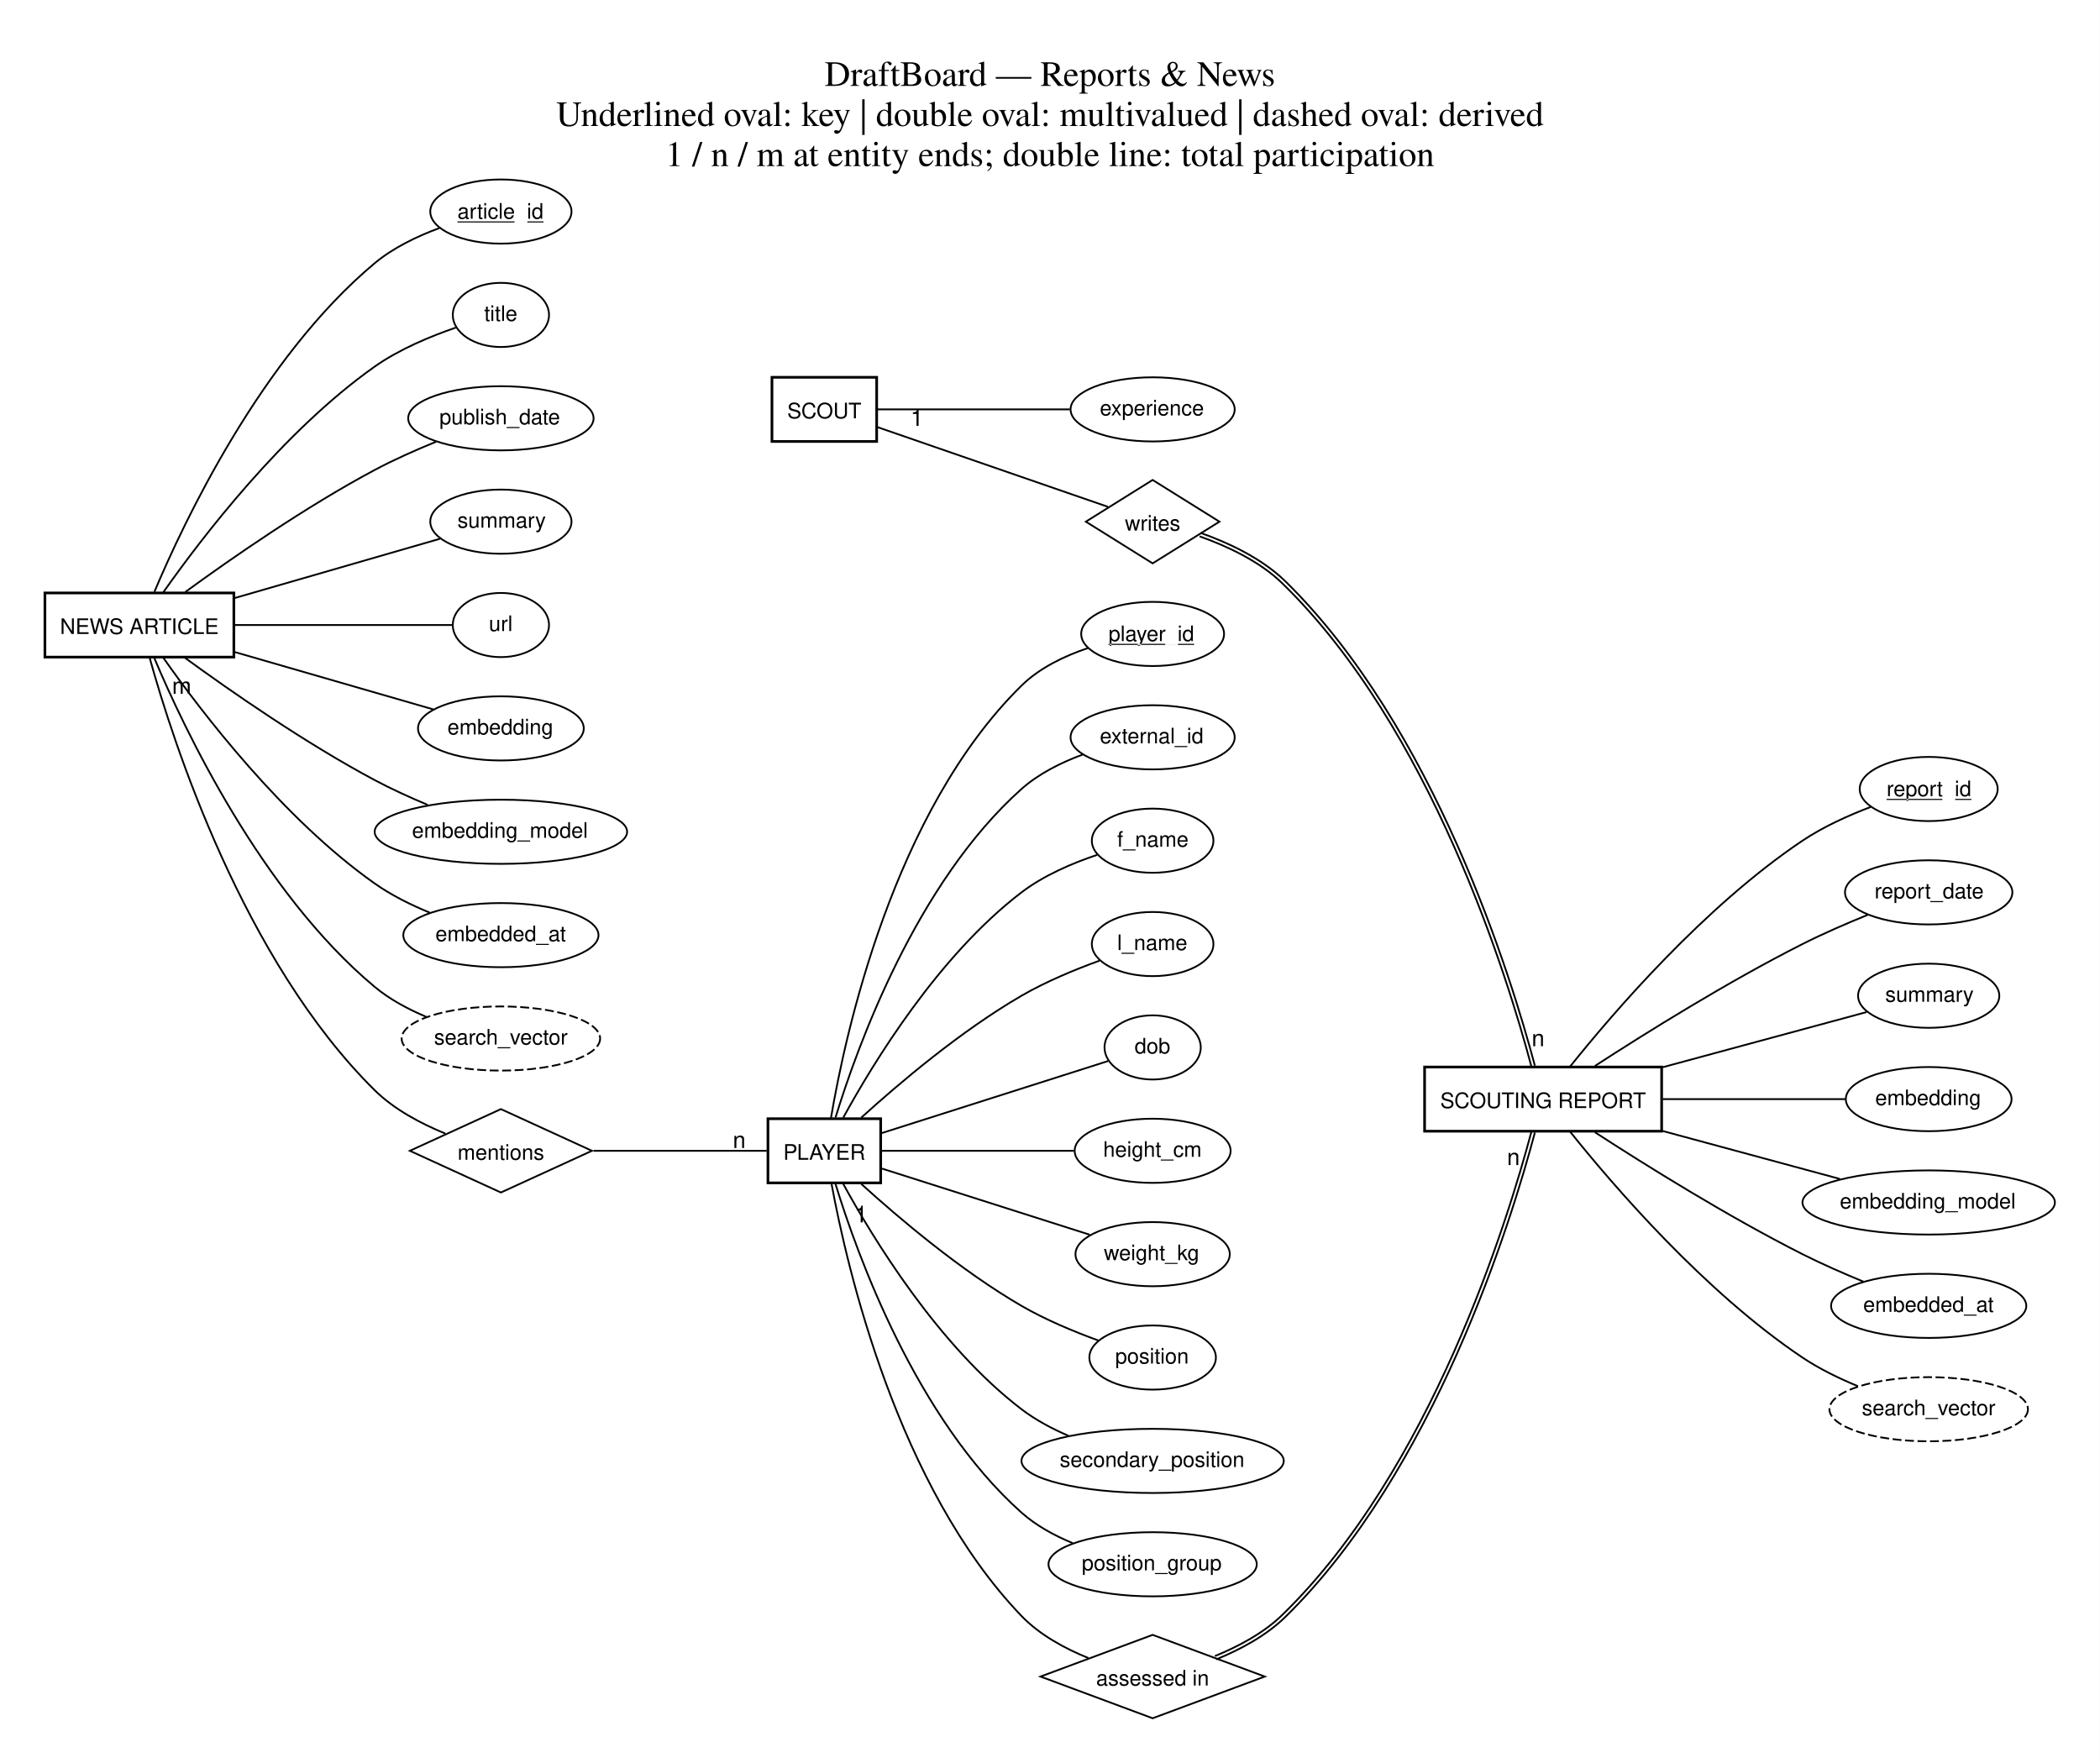
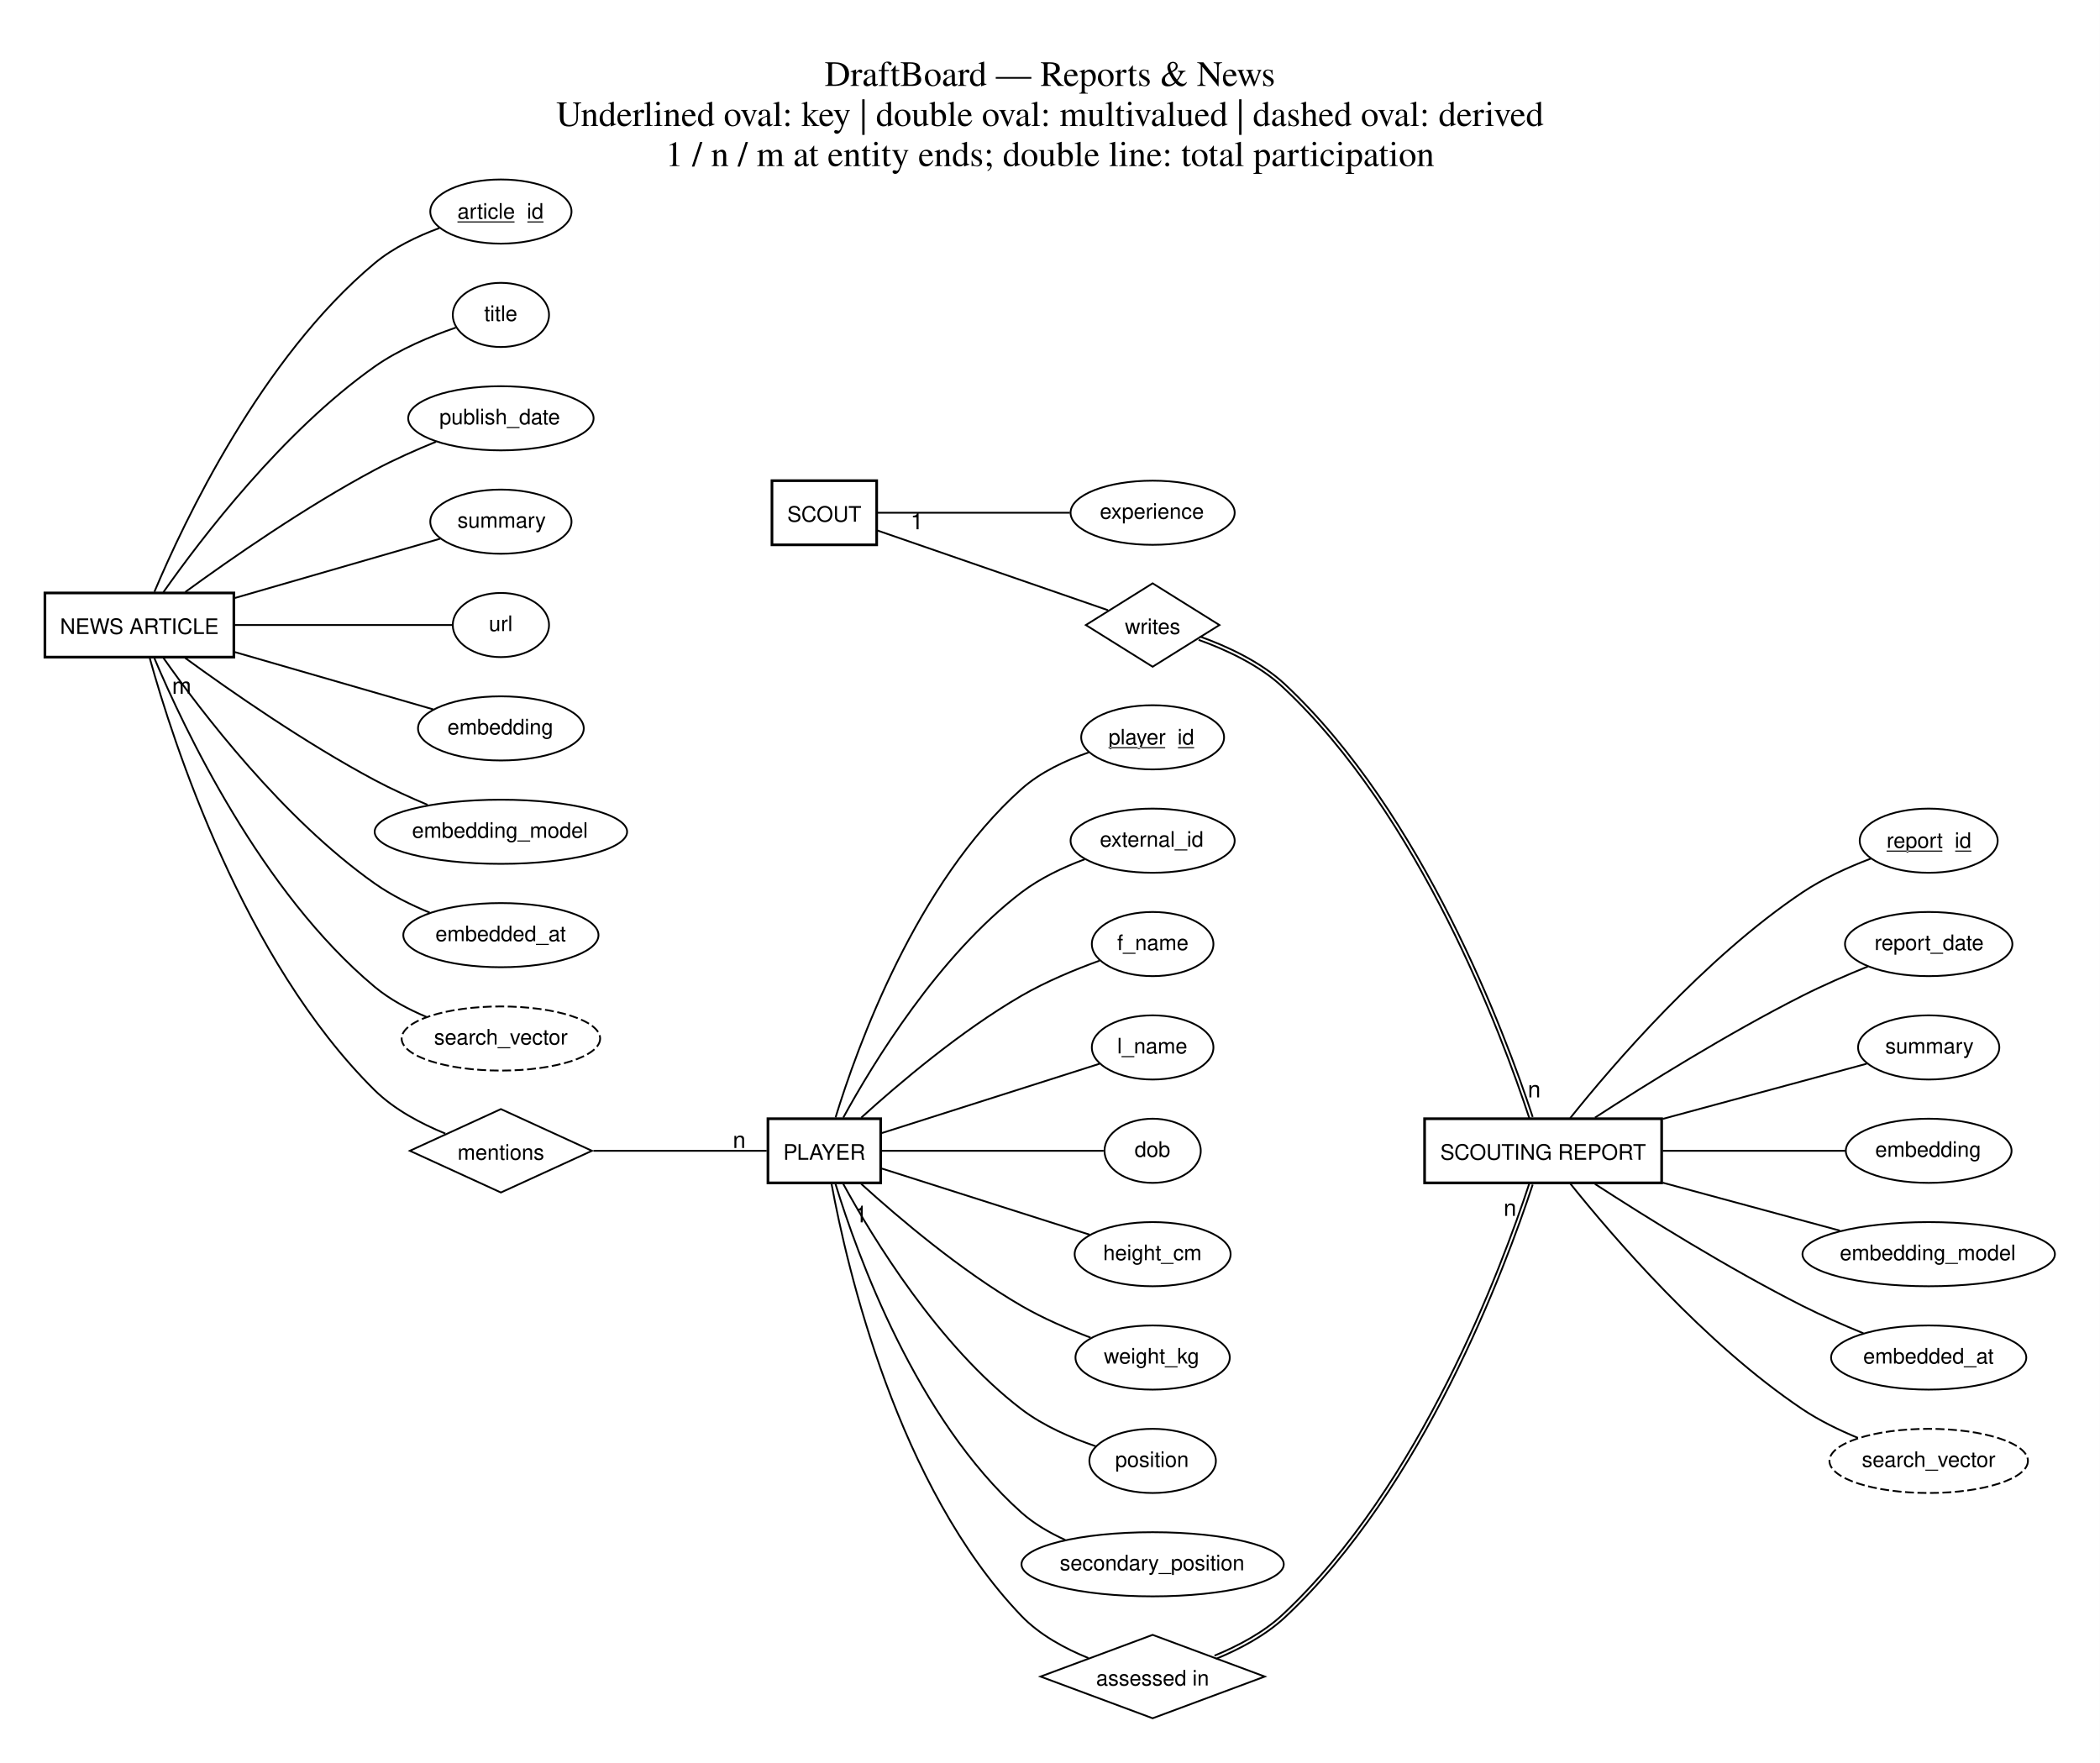
<svg xmlns="http://www.w3.org/2000/svg" width="1800pt" height="1511pt" viewBox="0.00 0.00 1800.00 1511.00">
  <g id="graph0" class="graph" transform="scale(1.52778 1.52778) rotate(0) translate(25.2 964.1)">
    <polygon fill="white" stroke="none" points="-25.2,25.2 -25.2,-964.1 1152.9,-964.1 1152.9,25.2 -25.2,25.2" />
    <text xml:space="preserve" text-anchor="middle" x="563.85" y="-915.9" font-family="Times,serif" font-size="20.00">DraftBoard — Reports &amp; News</text>
    <text xml:space="preserve" text-anchor="middle" x="563.85" y="-893.4" font-family="Times,serif" font-size="20.00">Underlined oval: key | double oval: multivalued | dashed oval: derived</text>
    <text xml:space="preserve" text-anchor="middle" x="563.85" y="-870.9" font-family="Times,serif" font-size="20.00">1 / n / m at entity ends; double line: total participation</text>
    <g id="node1" class="node">
      <polygon fill="none" stroke="black" stroke-width="1.5" points="468.9,-336.4 405.65,-336.4 405.65,-300.4 468.9,-300.4 468.9,-336.4" />
      <text xml:space="preserve" text-anchor="middle" x="437.27" y="-313.38" font-family="Helvetica,sans-Serif" font-size="12.00">PLAYER</text>
    </g>
    <g id="node2" class="node">
-       <ellipse fill="none" stroke="black" cx="621.47" cy="-608.4" rx="40.08" ry="18" />
-       <text xml:space="preserve" text-anchor="start" x="596.72" y="-604.38" font-family="Helvetica,sans-Serif" text-decoration="underline" font-size="12.00">player_id</text>
+       <ellipse fill="none" stroke="black" cx="621.47" cy="-550.4" rx="40.08" ry="18" />
+       <text xml:space="preserve" text-anchor="start" x="596.72" y="-546.38" font-family="Helvetica,sans-Serif" text-decoration="underline" font-size="12.00">player_id</text>
    </g>
    <g id="edge1" class="edge">
-       <path fill="none" stroke="black" d="M441.03,-336.94C448.97,-383.9 476.03,-508.78 547.9,-579.4 558.06,-589.39 572.09,-596.06 585.12,-600.46" />
+       <path fill="none" stroke="black" d="M443.58,-337.11C455.66,-376.52 488.84,-468.77 547.9,-521.4 558.53,-530.88 572.65,-537.46 585.61,-541.93" />
    </g>
    <g id="node3" class="node">
-       <ellipse fill="none" stroke="black" cx="621.47" cy="-550.4" rx="46.04" ry="18" />
-       <text xml:space="preserve" text-anchor="start" x="591.85" y="-547.02" font-family="Helvetica,sans-Serif" font-size="12.00">external_id</text>
+       <ellipse fill="none" stroke="black" cx="621.47" cy="-492.4" rx="46.04" ry="18" />
+       <text xml:space="preserve" text-anchor="start" x="591.85" y="-489.02" font-family="Helvetica,sans-Serif" font-size="12.00">external_id</text>
    </g>
    <g id="edge2" class="edge">
-       <path fill="none" stroke="black" d="M443.58,-337.11C455.66,-376.52 488.84,-468.77 547.9,-521.4 557.62,-530.07 570.26,-536.31 582.26,-540.73" />
+       <path fill="none" stroke="black" d="M447.91,-337.01C464.51,-367.38 501.23,-427.79 547.9,-463.4 558.36,-471.38 571.31,-477.48 583.37,-481.98" />
    </g>
    <g id="node4" class="node">
-       <ellipse fill="none" stroke="black" cx="621.47" cy="-492.4" rx="34.11" ry="18" />
-       <text xml:space="preserve" text-anchor="start" x="601.6" y="-489.02" font-family="Helvetica,sans-Serif" font-size="12.00">f_name</text>
+       <ellipse fill="none" stroke="black" cx="621.47" cy="-434.4" rx="34.11" ry="18" />
+       <text xml:space="preserve" text-anchor="start" x="601.6" y="-431.02" font-family="Helvetica,sans-Serif" font-size="12.00">f_name</text>
    </g>
    <g id="edge3" class="edge">
-       <path fill="none" stroke="black" d="M447.91,-337.01C464.51,-367.38 501.23,-427.79 547.9,-463.4 560.41,-472.95 576.48,-479.8 590.32,-484.43" />
+       <path fill="none" stroke="black" d="M457.99,-336.99C478.99,-356.06 513.85,-385.65 547.9,-405.4 561.63,-413.36 577.97,-420.11 591.66,-425.08" />
    </g>
    <g id="node5" class="node">
-       <ellipse fill="none" stroke="black" cx="621.47" cy="-434.4" rx="34.11" ry="18" />
-       <text xml:space="preserve" text-anchor="start" x="601.6" y="-431.02" font-family="Helvetica,sans-Serif" font-size="12.00">l_name</text>
+       <ellipse fill="none" stroke="black" cx="621.47" cy="-376.4" rx="34.11" ry="18" />
+       <text xml:space="preserve" text-anchor="start" x="601.6" y="-373.02" font-family="Helvetica,sans-Serif" font-size="12.00">l_name</text>
    </g>
    <g id="edge4" class="edge">
-       <path fill="none" stroke="black" d="M457.99,-336.99C478.99,-356.06 513.85,-385.65 547.9,-405.4 561.63,-413.36 577.97,-420.11 591.66,-425.08" />
+       <path fill="none" stroke="black" d="M469.59,-328.37C503.88,-339.29 558.4,-356.64 591.66,-367.23" />
    </g>
    <g id="node6" class="node">
-       <ellipse fill="none" stroke="black" cx="621.47" cy="-376.4" rx="27" ry="18" />
-       <text xml:space="preserve" text-anchor="start" x="611.35" y="-373.02" font-family="Helvetica,sans-Serif" font-size="12.00">dob</text>
+       <ellipse fill="none" stroke="black" cx="621.47" cy="-318.4" rx="27" ry="18" />
+       <text xml:space="preserve" text-anchor="start" x="611.35" y="-315.02" font-family="Helvetica,sans-Serif" font-size="12.00">dob</text>
    </g>
    <g id="edge5" class="edge">
-       <path fill="none" stroke="black" d="M469.59,-328.37C505.61,-339.84 563.95,-358.41 596.53,-368.78" />
+       <path fill="none" stroke="black" d="M469.59,-318.4C504.7,-318.4 561,-318.4 593.99,-318.4" />
    </g>
    <g id="node7" class="node">
-       <ellipse fill="none" stroke="black" cx="621.47" cy="-318.4" rx="43.75" ry="18" />
-       <text xml:space="preserve" text-anchor="start" x="593.72" y="-315.02" font-family="Helvetica,sans-Serif" font-size="12.00">height_cm</text>
+       <ellipse fill="none" stroke="black" cx="621.47" cy="-260.4" rx="43.75" ry="18" />
+       <text xml:space="preserve" text-anchor="start" x="593.72" y="-257.02" font-family="Helvetica,sans-Serif" font-size="12.00">height_cm</text>
    </g>
    <g id="edge6" class="edge">
-       <path fill="none" stroke="black" d="M469.59,-318.4C499.3,-318.4 544.2,-318.4 577.3,-318.4" />
+       <path fill="none" stroke="black" d="M469.59,-308.43C502.05,-298.1 552.63,-282 586.15,-271.32" />
    </g>
    <g id="node8" class="node">
-       <ellipse fill="none" stroke="black" cx="621.47" cy="-260.4" rx="43.29" ry="18" />
-       <text xml:space="preserve" text-anchor="start" x="594.1" y="-257.02" font-family="Helvetica,sans-Serif" font-size="12.00">weight_kg</text>
+       <ellipse fill="none" stroke="black" cx="621.47" cy="-202.4" rx="43.29" ry="18" />
+       <text xml:space="preserve" text-anchor="start" x="594.1" y="-199.02" font-family="Helvetica,sans-Serif" font-size="12.00">weight_kg</text>
    </g>
    <g id="edge7" class="edge">
-       <path fill="none" stroke="black" d="M469.59,-308.43C502.05,-298.1 552.63,-282 586.15,-271.32" />
+       <path fill="none" stroke="black" d="M457.99,-299.81C478.99,-280.74 513.85,-251.15 547.9,-231.4 559.99,-224.39 574.1,-218.33 586.64,-213.58" />
    </g>
    <g id="node9" class="node">
-       <ellipse fill="none" stroke="black" cx="621.47" cy="-202.4" rx="35.49" ry="18" />
-       <text xml:space="preserve" text-anchor="start" x="600.47" y="-199.02" font-family="Helvetica,sans-Serif" font-size="12.00">position</text>
+       <ellipse fill="none" stroke="black" cx="621.47" cy="-144.4" rx="35.49" ry="18" />
+       <text xml:space="preserve" text-anchor="start" x="600.47" y="-141.02" font-family="Helvetica,sans-Serif" font-size="12.00">position</text>
    </g>
    <g id="edge8" class="edge">
-       <path fill="none" stroke="black" d="M457.99,-299.81C478.99,-280.74 513.85,-251.15 547.9,-231.4 561.4,-223.57 577.41,-216.93 590.96,-211.98" />
+       <path fill="none" stroke="black" d="M447.91,-299.79C464.51,-269.42 501.23,-209.01 547.9,-173.4 560.19,-164.02 575.93,-157.24 589.61,-152.61" />
    </g>
    <g id="node10" class="node">
-       <ellipse fill="none" stroke="black" cx="621.47" cy="-144.4" rx="73.58" ry="18" />
-       <text xml:space="preserve" text-anchor="start" x="569.35" y="-141.02" font-family="Helvetica,sans-Serif" font-size="12.00">secondary_position</text>
+       <ellipse fill="none" stroke="black" cx="621.47" cy="-86.4" rx="73.58" ry="18" />
+       <text xml:space="preserve" text-anchor="start" x="569.35" y="-83.02" font-family="Helvetica,sans-Serif" font-size="12.00">secondary_position</text>
    </g>
    <g id="edge9" class="edge">
-       <path fill="none" stroke="black" d="M447.91,-299.79C464.51,-269.42 501.23,-209.01 547.9,-173.4 555.77,-167.39 565.06,-162.45 574.31,-158.46" />
-     </g>
-     <g id="node11" class="node">
-       <ellipse fill="none" stroke="black" cx="621.47" cy="-86.4" rx="58.43" ry="18" />
-       <text xml:space="preserve" text-anchor="start" x="581.72" y="-83.02" font-family="Helvetica,sans-Serif" font-size="12.00">position_group</text>
-     </g>
-     <g id="edge10" class="edge">
-       <path fill="none" stroke="black" d="M443.58,-299.69C455.66,-260.28 488.84,-168.03 547.9,-115.4 556.1,-108.09 566.38,-102.5 576.6,-98.28" />
-     </g>
-     <g id="node32" class="node">
+       <path fill="none" stroke="black" d="M443.58,-299.69C455.66,-260.28 488.84,-168.03 547.9,-115.4 554.99,-109.08 563.63,-104.05 572.44,-100.07" />
+     </g>
+     <g id="node31" class="node">
      <polygon fill="none" stroke="black" points="621.47,-46.8 558.56,-23.4 621.47,0 684.39,-23.4 621.47,-46.8" />
      <text xml:space="preserve" text-anchor="middle" x="621.47" y="-18.37" font-family="Helvetica,sans-Serif" font-size="12.00">assessed in</text>
    </g>
-     <g id="edge28" class="edge">
+     <g id="edge27" class="edge">
      <path fill="none" stroke="black" d="M441.34,-299.76C449.93,-253.12 478.28,-129.89 547.9,-57.4 558.11,-46.76 572.31,-39.1 585.44,-33.78" />
      <text xml:space="preserve" text-anchor="middle" x="457.94" y="-278.23" font-family="Helvetica,sans-Serif" font-size="13.00">1</text>
    </g>
+     <g id="node11" class="node">
+       <polygon fill="none" stroke="black" stroke-width="1.5" points="466.65,-694.4 407.9,-694.4 407.9,-658.4 466.65,-658.4 466.65,-694.4" />
+       <text xml:space="preserve" text-anchor="middle" x="437.27" y="-671.38" font-family="Helvetica,sans-Serif" font-size="12.00">SCOUT</text>
+     </g>
    <g id="node12" class="node">
-       <polygon fill="none" stroke="black" stroke-width="1.5" points="466.65,-752.4 407.9,-752.4 407.9,-716.4 466.65,-716.4 466.65,-752.4" />
-       <text xml:space="preserve" text-anchor="middle" x="437.27" y="-729.38" font-family="Helvetica,sans-Serif" font-size="12.00">SCOUT</text>
+       <ellipse fill="none" stroke="black" cx="621.47" cy="-676.4" rx="46.04" ry="18" />
+       <text xml:space="preserve" text-anchor="start" x="591.85" y="-673.02" font-family="Helvetica,sans-Serif" font-size="12.00">experience</text>
+     </g>
+     <g id="edge10" class="edge">
+       <path fill="none" stroke="black" d="M467.14,-676.4C496.14,-676.4 541.26,-676.4 575.05,-676.4" />
+     </g>
+     <g id="node32" class="node">
+       <polygon fill="none" stroke="black" points="621.47,-636.8 584,-613.4 621.47,-590 658.95,-613.4 621.47,-636.8" />
+       <text xml:space="preserve" text-anchor="middle" x="621.47" y="-608.38" font-family="Helvetica,sans-Serif" font-size="12.00">writes</text>
+     </g>
+     <g id="edge29" class="edge">
+       <path fill="none" stroke="black" d="M467.14,-666.42C502.86,-654.07 563.04,-633.26 596.39,-621.73" />
+       <text xml:space="preserve" text-anchor="middle" x="489.26" y="-667.13" font-family="Helvetica,sans-Serif" font-size="13.00">1</text>
    </g>
    <g id="node13" class="node">
-       <ellipse fill="none" stroke="black" cx="621.47" cy="-734.4" rx="46.04" ry="18" />
-       <text xml:space="preserve" text-anchor="start" x="591.85" y="-731.02" font-family="Helvetica,sans-Serif" font-size="12.00">experience</text>
+       <polygon fill="none" stroke="black" stroke-width="1.5" points="907.05,-336.4 774.05,-336.4 774.05,-300.4 907.05,-300.4 907.05,-336.4" />
+       <text xml:space="preserve" text-anchor="middle" x="840.55" y="-313.38" font-family="Helvetica,sans-Serif" font-size="12.00">SCOUTING REPORT</text>
+     </g>
+     <g id="node14" class="node">
+       <ellipse fill="none" stroke="black" cx="1056.87" cy="-492.4" rx="38.7" ry="18" />
+       <text xml:space="preserve" text-anchor="start" x="1033.25" y="-488.38" font-family="Helvetica,sans-Serif" text-decoration="underline" font-size="12.00">report_id</text>
    </g>
    <g id="edge11" class="edge">
-       <path fill="none" stroke="black" d="M467.14,-734.4C496.14,-734.4 541.26,-734.4 575.05,-734.4" />
-     </g>
-     <g id="node33" class="node">
-       <polygon fill="none" stroke="black" points="621.47,-694.8 584,-671.4 621.47,-648 658.95,-671.4 621.47,-694.8" />
-       <text xml:space="preserve" text-anchor="middle" x="621.47" y="-666.38" font-family="Helvetica,sans-Serif" font-size="12.00">writes</text>
-     </g>
-     <g id="edge30" class="edge">
-       <path fill="none" stroke="black" d="M467.14,-724.42C502.86,-712.07 563.04,-691.26 596.39,-679.73" />
-       <text xml:space="preserve" text-anchor="middle" x="489.26" y="-725.13" font-family="Helvetica,sans-Serif" font-size="13.00">1</text>
-     </g>
-     <g id="node14" class="node">
-       <polygon fill="none" stroke="black" stroke-width="1.5" points="907.05,-365.4 774.05,-365.4 774.05,-329.4 907.05,-329.4 907.05,-365.4" />
-       <text xml:space="preserve" text-anchor="middle" x="840.55" y="-342.38" font-family="Helvetica,sans-Serif" font-size="12.00">SCOUTING REPORT</text>
+       <path fill="none" stroke="black" d="M855.74,-336.74C879.74,-366.73 931.14,-426.6 986.05,-463.4 997.72,-471.22 1011.83,-477.57 1024.3,-482.31" />
    </g>
    <g id="node15" class="node">
-       <ellipse fill="none" stroke="black" cx="1056.87" cy="-521.4" rx="38.7" ry="18" />
-       <text xml:space="preserve" text-anchor="start" x="1033.25" y="-517.38" font-family="Helvetica,sans-Serif" text-decoration="underline" font-size="12.00">report_id</text>
+       <ellipse fill="none" stroke="black" cx="1056.87" cy="-434.4" rx="46.96" ry="18" />
+       <text xml:space="preserve" text-anchor="start" x="1026.5" y="-431.02" font-family="Helvetica,sans-Serif" font-size="12.00">report_date</text>
    </g>
    <g id="edge12" class="edge">
-       <path fill="none" stroke="black" d="M855.74,-365.74C879.74,-395.73 931.14,-455.6 986.05,-492.4 997.72,-500.22 1011.83,-506.57 1024.3,-511.31" />
+       <path fill="none" stroke="black" d="M869.63,-337.01C898.24,-355.57 944.23,-384.27 986.05,-405.4 997.77,-411.32 1010.98,-417.04 1022.74,-421.81" />
    </g>
    <g id="node16" class="node">
-       <ellipse fill="none" stroke="black" cx="1056.87" cy="-463.4" rx="46.96" ry="18" />
-       <text xml:space="preserve" text-anchor="start" x="1026.5" y="-460.02" font-family="Helvetica,sans-Serif" font-size="12.00">report_date</text>
+       <ellipse fill="none" stroke="black" cx="1056.87" cy="-376.4" rx="39.62" ry="18" />
+       <text xml:space="preserve" text-anchor="start" x="1032.5" y="-373.02" font-family="Helvetica,sans-Serif" font-size="12.00">summary</text>
    </g>
    <g id="edge13" class="edge">
-       <path fill="none" stroke="black" d="M869.63,-366.01C898.24,-384.57 944.23,-413.27 986.05,-434.4 997.77,-440.32 1010.98,-446.04 1022.74,-450.81" />
+       <path fill="none" stroke="black" d="M907.6,-336.28C945.48,-346.53 991.45,-358.96 1022.06,-367.25" />
    </g>
    <g id="node17" class="node">
-       <ellipse fill="none" stroke="black" cx="1056.87" cy="-405.4" rx="39.62" ry="18" />
-       <text xml:space="preserve" text-anchor="start" x="1032.5" y="-402.02" font-family="Helvetica,sans-Serif" font-size="12.00">summary</text>
+       <ellipse fill="none" stroke="black" cx="1056.87" cy="-318.4" rx="46.5" ry="18" />
+       <text xml:space="preserve" text-anchor="start" x="1026.87" y="-315.02" font-family="Helvetica,sans-Serif" font-size="12.00">embedding</text>
    </g>
    <g id="edge14" class="edge">
-       <path fill="none" stroke="black" d="M907.6,-365.28C945.48,-375.53 991.45,-387.96 1022.06,-396.25" />
+       <path fill="none" stroke="black" d="M907.6,-318.4C940.81,-318.4 980.23,-318.4 1010.07,-318.4" />
    </g>
    <g id="node18" class="node">
-       <ellipse fill="none" stroke="black" cx="1056.87" cy="-347.4" rx="46.5" ry="18" />
-       <text xml:space="preserve" text-anchor="start" x="1026.87" y="-344.02" font-family="Helvetica,sans-Serif" font-size="12.00">embedding</text>
+       <ellipse fill="none" stroke="black" cx="1056.87" cy="-260.4" rx="70.82" ry="18" />
+       <text xml:space="preserve" text-anchor="start" x="1007" y="-257.02" font-family="Helvetica,sans-Serif" font-size="12.00">embedding_model</text>
    </g>
    <g id="edge15" class="edge">
-       <path fill="none" stroke="black" d="M907.6,-347.4C940.81,-347.4 980.23,-347.4 1010.07,-347.4" />
+       <path fill="none" stroke="black" d="M907.6,-300.52C939.7,-291.84 977.61,-281.58 1007.05,-273.61" />
    </g>
    <g id="node19" class="node">
-       <ellipse fill="none" stroke="black" cx="1056.87" cy="-289.4" rx="70.82" ry="18" />
-       <text xml:space="preserve" text-anchor="start" x="1007" y="-286.02" font-family="Helvetica,sans-Serif" font-size="12.00">embedding_model</text>
+       <ellipse fill="none" stroke="black" cx="1056.87" cy="-202.4" rx="54.76" ry="18" />
+       <text xml:space="preserve" text-anchor="start" x="1020.12" y="-199.02" font-family="Helvetica,sans-Serif" font-size="12.00">embedded_at</text>
    </g>
    <g id="edge16" class="edge">
-       <path fill="none" stroke="black" d="M907.6,-329.52C939.7,-320.84 977.61,-310.58 1007.05,-302.61" />
+       <path fill="none" stroke="black" d="M869.63,-299.79C898.24,-281.23 944.23,-252.53 986.05,-231.4 996.95,-225.9 1009.14,-220.56 1020.25,-216" />
    </g>
    <g id="node20" class="node">
-       <ellipse fill="none" stroke="black" cx="1056.87" cy="-231.4" rx="54.76" ry="18" />
-       <text xml:space="preserve" text-anchor="start" x="1020.12" y="-228.02" font-family="Helvetica,sans-Serif" font-size="12.00">embedded_at</text>
+       <ellipse fill="none" stroke="black" stroke-dasharray="5,2" cx="1056.87" cy="-144.4" rx="55.68" ry="18" />
+       <text xml:space="preserve" text-anchor="start" x="1019.37" y="-141.02" font-family="Helvetica,sans-Serif" font-size="12.00">search_vector</text>
    </g>
    <g id="edge17" class="edge">
-       <path fill="none" stroke="black" d="M869.63,-328.79C898.24,-310.23 944.23,-281.53 986.05,-260.4 996.95,-254.9 1009.14,-249.56 1020.25,-245" />
+       <path fill="none" stroke="black" d="M855.74,-300.06C879.74,-270.07 931.14,-210.2 986.05,-173.4 995.54,-167.04 1006.64,-161.66 1017.16,-157.32" />
    </g>
    <g id="node21" class="node">
-       <ellipse fill="none" stroke="black" stroke-dasharray="5,2" cx="1056.87" cy="-173.4" rx="55.68" ry="18" />
-       <text xml:space="preserve" text-anchor="start" x="1019.37" y="-170.02" font-family="Helvetica,sans-Serif" font-size="12.00">search_vector</text>
-     </g>
-     <g id="edge18" class="edge">
-       <path fill="none" stroke="black" d="M855.74,-329.06C879.74,-299.07 931.14,-239.2 986.05,-202.4 995.54,-196.04 1006.64,-190.66 1017.16,-186.32" />
-     </g>
-     <g id="node22" class="node">
      <polygon fill="none" stroke="black" stroke-width="1.5" points="106,-631.4 0,-631.4 0,-595.4 106,-595.4 106,-631.4" />
      <text xml:space="preserve" text-anchor="middle" x="53" y="-608.38" font-family="Helvetica,sans-Serif" font-size="12.00">NEWS ARTICLE</text>
    </g>
-     <g id="node23" class="node">
+     <g id="node22" class="node">
      <ellipse fill="none" stroke="black" cx="255.82" cy="-845.4" rx="39.62" ry="18" />
      <text xml:space="preserve" text-anchor="start" x="231.45" y="-841.38" font-family="Helvetica,sans-Serif" text-decoration="underline" font-size="12.00">article_id</text>
    </g>
-     <g id="edge19" class="edge">
+     <g id="edge18" class="edge">
      <path fill="none" stroke="black" d="M61.43,-632.04C77.97,-671.31 121.41,-763.31 185,-816.4 195.48,-825.15 208.97,-831.58 221.29,-836.12" />
    </g>
-     <g id="node24" class="node">
+     <g id="node23" class="node">
      <ellipse fill="none" stroke="black" cx="255.82" cy="-787.4" rx="27" ry="18" />
      <text xml:space="preserve" text-anchor="start" x="246.45" y="-784.02" font-family="Helvetica,sans-Serif" font-size="12.00">title</text>
    </g>
-     <g id="edge20" class="edge">
+     <g id="edge19" class="edge">
      <path fill="none" stroke="black" d="M66.47,-631.83C87.66,-661.95 133.46,-722 185,-758.4 198.83,-768.17 216.45,-775.45 230.53,-780.28" />
    </g>
-     <g id="node25" class="node">
+     <g id="node24" class="node">
      <ellipse fill="none" stroke="black" cx="255.82" cy="-729.4" rx="52.01" ry="18" />
      <text xml:space="preserve" text-anchor="start" x="221.32" y="-726.02" font-family="Helvetica,sans-Serif" font-size="12.00">publish_date</text>
    </g>
-     <g id="edge21" class="edge">
+     <g id="edge20" class="edge">
      <path fill="none" stroke="black" d="M78.71,-631.9C104.4,-650.64 146.22,-679.72 185,-700.4 195.89,-706.21 208.19,-711.66 219.41,-716.23" />
    </g>
-     <g id="node26" class="node">
+     <g id="node25" class="node">
      <ellipse fill="none" stroke="black" cx="255.82" cy="-671.4" rx="39.62" ry="18" />
      <text xml:space="preserve" text-anchor="start" x="231.45" y="-668.02" font-family="Helvetica,sans-Serif" font-size="12.00">summary</text>
    </g>
-     <g id="edge22" class="edge">
+     <g id="edge21" class="edge">
      <path fill="none" stroke="black" d="M106.5,-628.56C142.99,-639.1 190.51,-652.83 221.81,-661.86" />
    </g>
-     <g id="node27" class="node">
+     <g id="node26" class="node">
      <ellipse fill="none" stroke="black" cx="255.82" cy="-613.4" rx="27" ry="18" />
      <text xml:space="preserve" text-anchor="start" x="249.07" y="-610.02" font-family="Helvetica,sans-Serif" font-size="12.00">url</text>
    </g>
-     <g id="edge23" class="edge">
+     <g id="edge22" class="edge">
      <path fill="none" stroke="black" d="M106.5,-613.4C145.67,-613.4 197.53,-613.4 228.41,-613.4" />
    </g>
-     <g id="node28" class="node">
+     <g id="node27" class="node">
      <ellipse fill="none" stroke="black" cx="255.82" cy="-555.4" rx="46.5" ry="18" />
      <text xml:space="preserve" text-anchor="start" x="225.82" y="-552.02" font-family="Helvetica,sans-Serif" font-size="12.00">embedding</text>
    </g>
-     <g id="edge24" class="edge">
+     <g id="edge23" class="edge">
      <path fill="none" stroke="black" d="M106.5,-598.24C141.48,-588.13 186.6,-575.1 217.84,-566.08" />
    </g>
-     <g id="node29" class="node">
+     <g id="node28" class="node">
      <ellipse fill="none" stroke="black" cx="255.82" cy="-497.4" rx="70.82" ry="18" />
      <text xml:space="preserve" text-anchor="start" x="205.95" y="-494.02" font-family="Helvetica,sans-Serif" font-size="12.00">embedding_model</text>
    </g>
-     <g id="edge25" class="edge">
+     <g id="edge24" class="edge">
      <path fill="none" stroke="black" d="M78.71,-594.9C104.4,-576.16 146.22,-547.08 185,-526.4 194.38,-521.4 204.82,-516.66 214.7,-512.51" />
    </g>
-     <g id="node30" class="node">
+     <g id="node29" class="node">
      <ellipse fill="none" stroke="black" cx="255.82" cy="-439.4" rx="54.76" ry="18" />
      <text xml:space="preserve" text-anchor="start" x="219.07" y="-436.02" font-family="Helvetica,sans-Serif" font-size="12.00">embedded_at</text>
    </g>
-     <g id="edge26" class="edge">
+     <g id="edge25" class="edge">
      <path fill="none" stroke="black" d="M66.47,-594.97C87.66,-564.85 133.46,-504.8 185,-468.4 194.33,-461.81 205.38,-456.35 215.91,-452.02" />
    </g>
-     <g id="node31" class="node">
+     <g id="node30" class="node">
      <ellipse fill="none" stroke="black" stroke-dasharray="5,2" cx="255.82" cy="-381.4" rx="55.68" ry="18" />
      <text xml:space="preserve" text-anchor="start" x="218.32" y="-378.02" font-family="Helvetica,sans-Serif" font-size="12.00">search_vector</text>
    </g>
-     <g id="edge27" class="edge">
+     <g id="edge26" class="edge">
      <path fill="none" stroke="black" d="M61.43,-594.76C77.97,-555.49 121.41,-463.49 185,-410.4 193.46,-403.33 203.89,-397.78 214.08,-393.51" />
    </g>
-     <g id="node34" class="node">
+     <g id="node33" class="node">
      <polygon fill="none" stroke="black" points="255.82,-341.8 204.74,-318.4 255.82,-295 306.9,-318.4 255.82,-341.8" />
      <text xml:space="preserve" text-anchor="middle" x="255.82" y="-313.38" font-family="Helvetica,sans-Serif" font-size="12.00">mentions</text>
    </g>
-     <g id="edge32" class="edge">
+     <g id="edge31" class="edge">
      <path fill="none" stroke="black" d="M58.82,-594.81C71.73,-548.27 111.25,-425.27 185,-352.4 196.03,-341.5 211.24,-333.53 224.65,-328.06" />
      <text xml:space="preserve" text-anchor="middle" x="76.74" y="-574.79" font-family="Helvetica,sans-Serif" font-size="13.00">m</text>
    </g>
-     <g id="edge29" class="edge">
-       <path fill="none" stroke="black" d="M657.16,-33.05C670.44,-38.47 684.86,-46.12 695.75,-56.68 779.53,-138.64 822.59,-278.52 835.92,-328.64" />
-       <path fill="none" stroke="black" d="M656.41,-34.9C669.5,-40.24 683.93,-47.88 694.35,-58.12 777.62,-139.23 820.68,-279.11 833.98,-329.15" />
-       <text xml:space="preserve" text-anchor="middle" x="823.89" y="-310.38" font-family="Helvetica,sans-Serif" font-size="13.00">n</text>
-     </g>
-     <g id="edge31" class="edge">
-       <path fill="none" stroke="black" d="M647.82,-663.16C662.89,-657.83 681.59,-649.22 694.35,-636.68 777.62,-555.57 820.68,-415.69 833.98,-365.65" />
-       <path fill="none" stroke="black" d="M648.49,-665.05C663.73,-659.65 682.42,-651.04 695.75,-638.12 779.53,-556.16 822.59,-416.28 835.92,-366.16" />
-       <text xml:space="preserve" text-anchor="middle" x="837.73" y="-377.07" font-family="Helvetica,sans-Serif" font-size="13.00">n</text>
-     </g>
-     <g id="edge33" class="edge">
+     <g id="edge28" class="edge">
+       <path fill="none" stroke="black" d="M656.94,-33.29C670.17,-38.74 684.64,-46.35 695.73,-56.67 773.37,-129.38 819.33,-252.7 834.7,-299.43" />
+       <path fill="none" stroke="black" d="M656.18,-35.14C669.24,-40.51 683.71,-48.12 694.37,-58.13 771.49,-130.07 817.46,-253.4 832.8,-300.06" />
+       <text xml:space="preserve" text-anchor="middle" x="821.97" y="-281.89" font-family="Helvetica,sans-Serif" font-size="13.00">n</text>
+     </g>
+     <g id="edge30" class="edge">
+       <path fill="none" stroke="black" d="M647.28,-605.08C662.34,-599.68 681.21,-591.03 694.37,-578.67 771.49,-506.73 817.46,-383.4 832.8,-336.74" />
+       <path fill="none" stroke="black" d="M647.95,-606.97C663.17,-601.5 682.05,-592.85 695.73,-580.13 773.37,-507.42 819.33,-384.1 834.7,-337.37" />
+       <text xml:space="preserve" text-anchor="middle" x="835.57" y="-348.36" font-family="Helvetica,sans-Serif" font-size="13.00">n</text>
+     </g>
+     <g id="edge32" class="edge">
      <path fill="none" stroke="black" d="M307.77,-318.4C339.06,-318.4 378.14,-318.4 404.94,-318.4" />
      <text xml:space="preserve" text-anchor="middle" x="389.54" y="-319.98" font-family="Helvetica,sans-Serif" font-size="13.00">n</text>
    </g>
  </g>
</svg>
